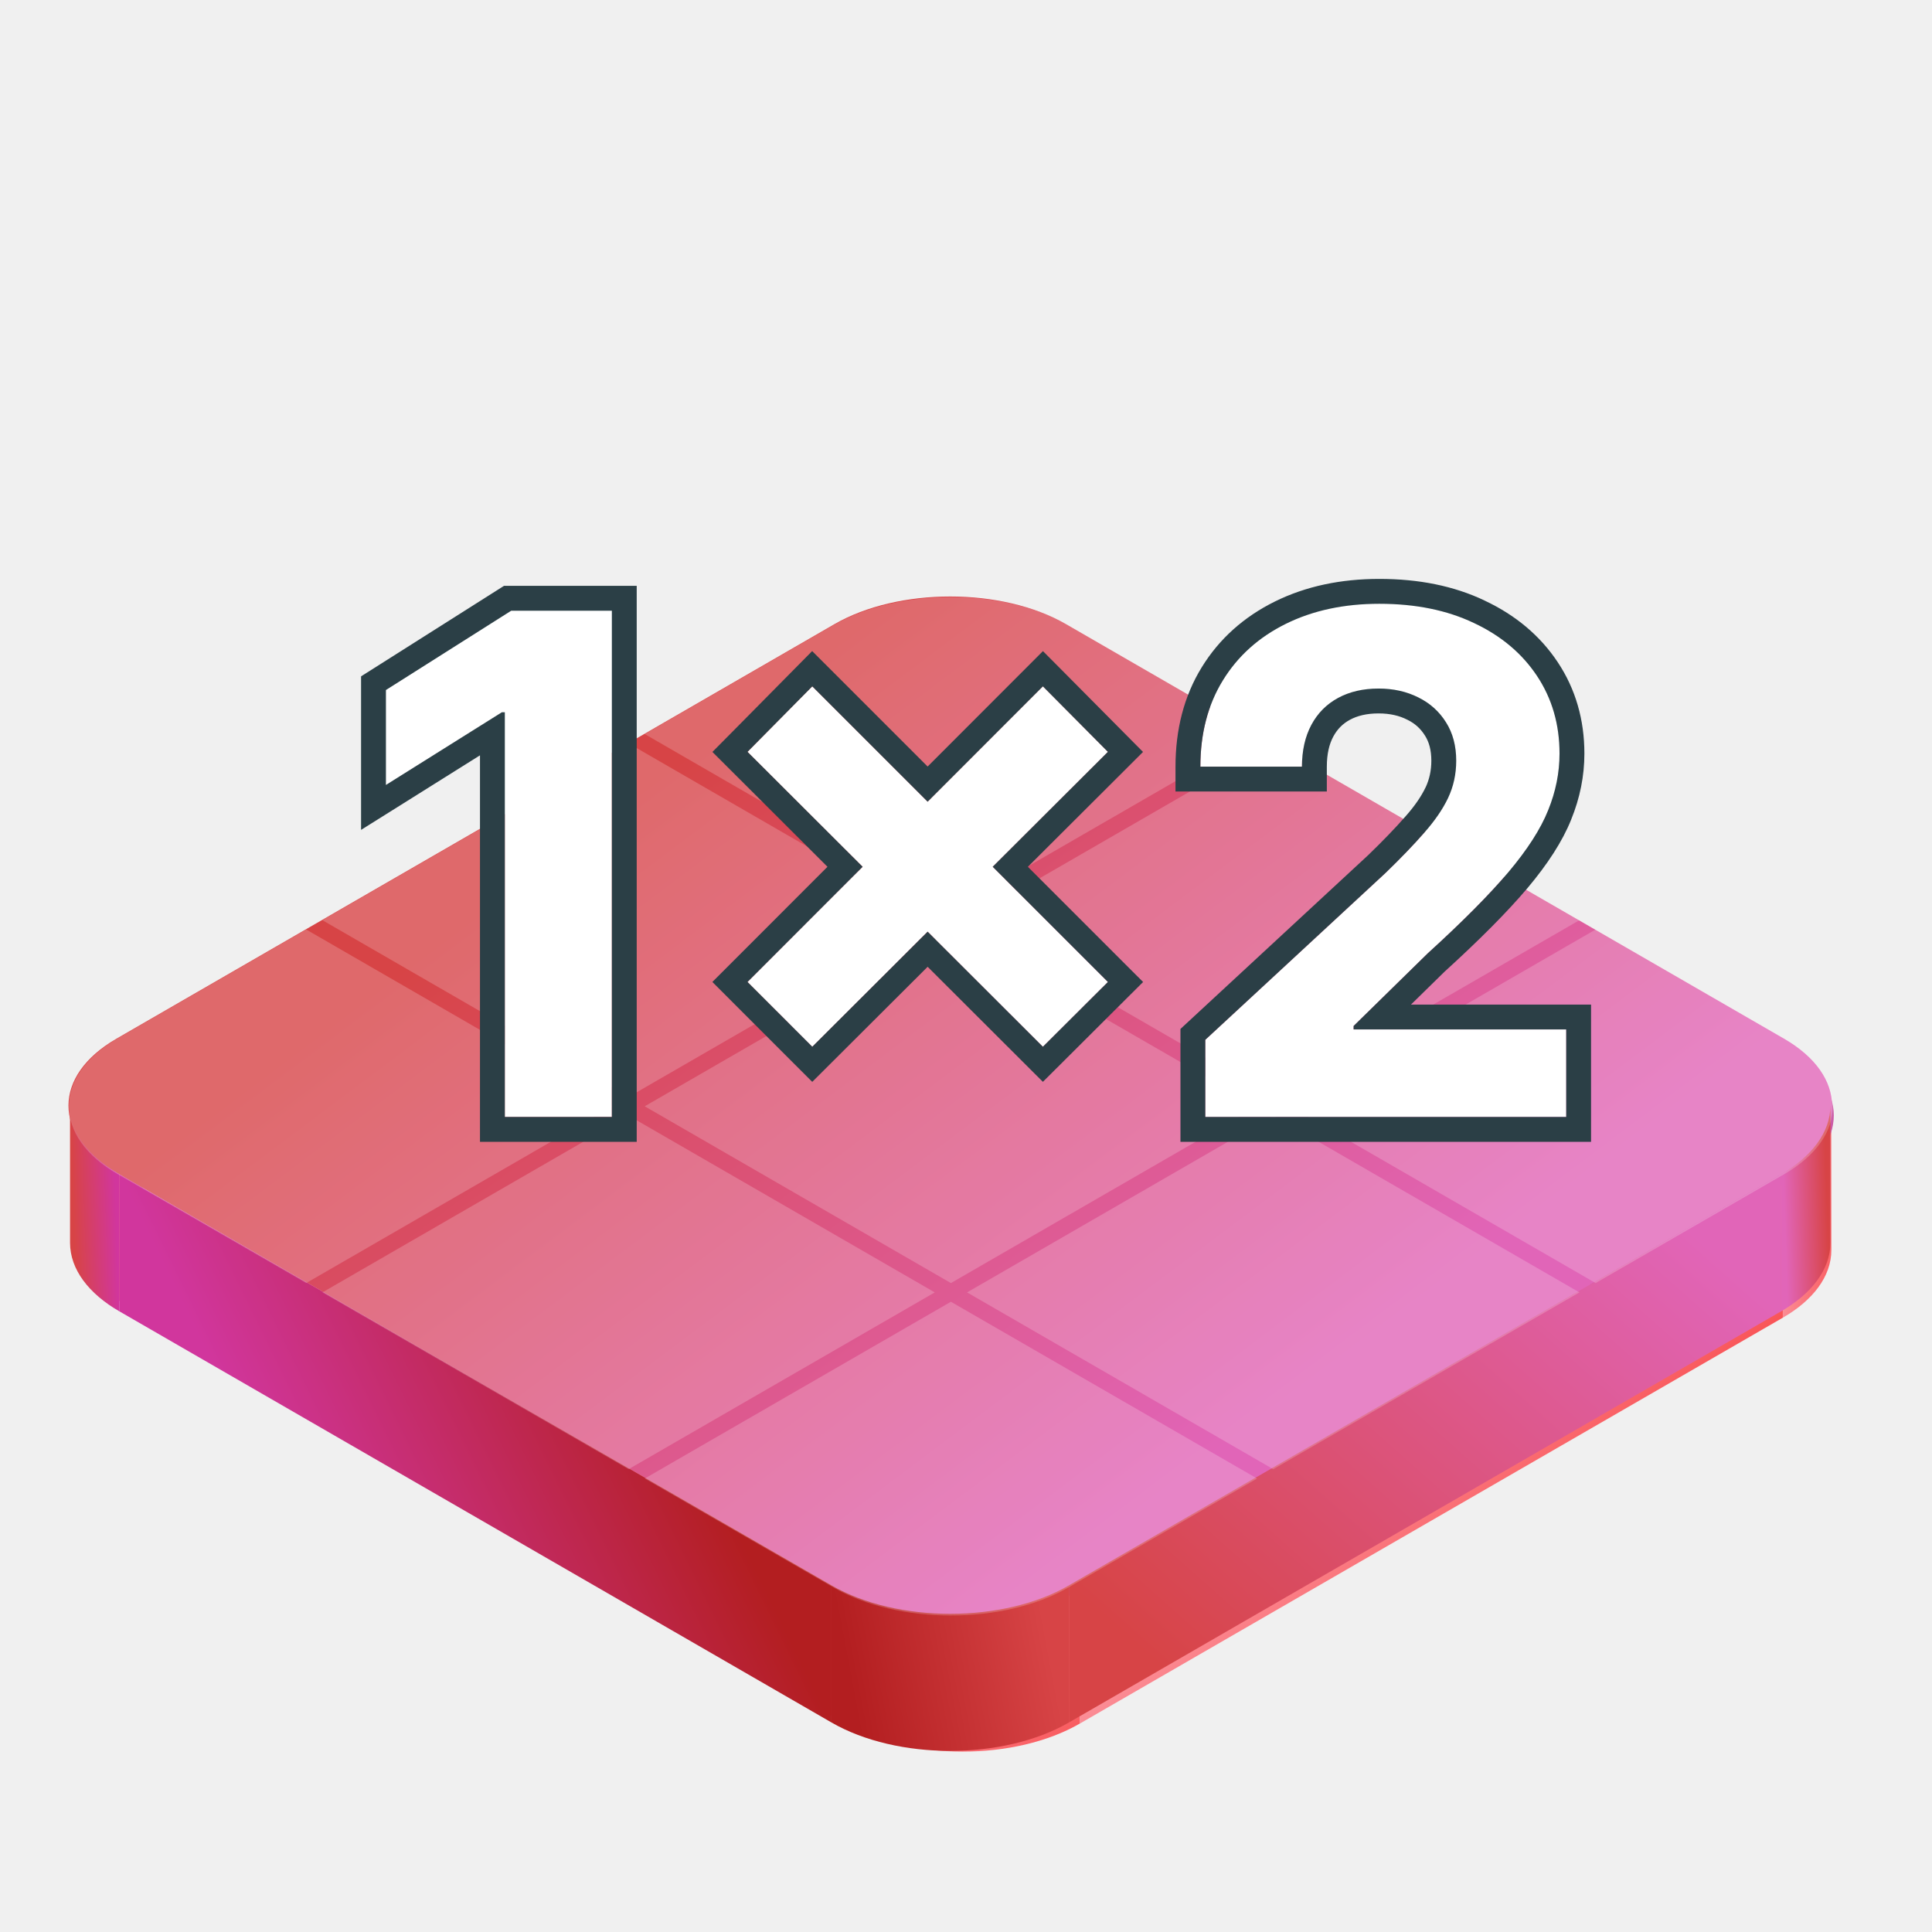
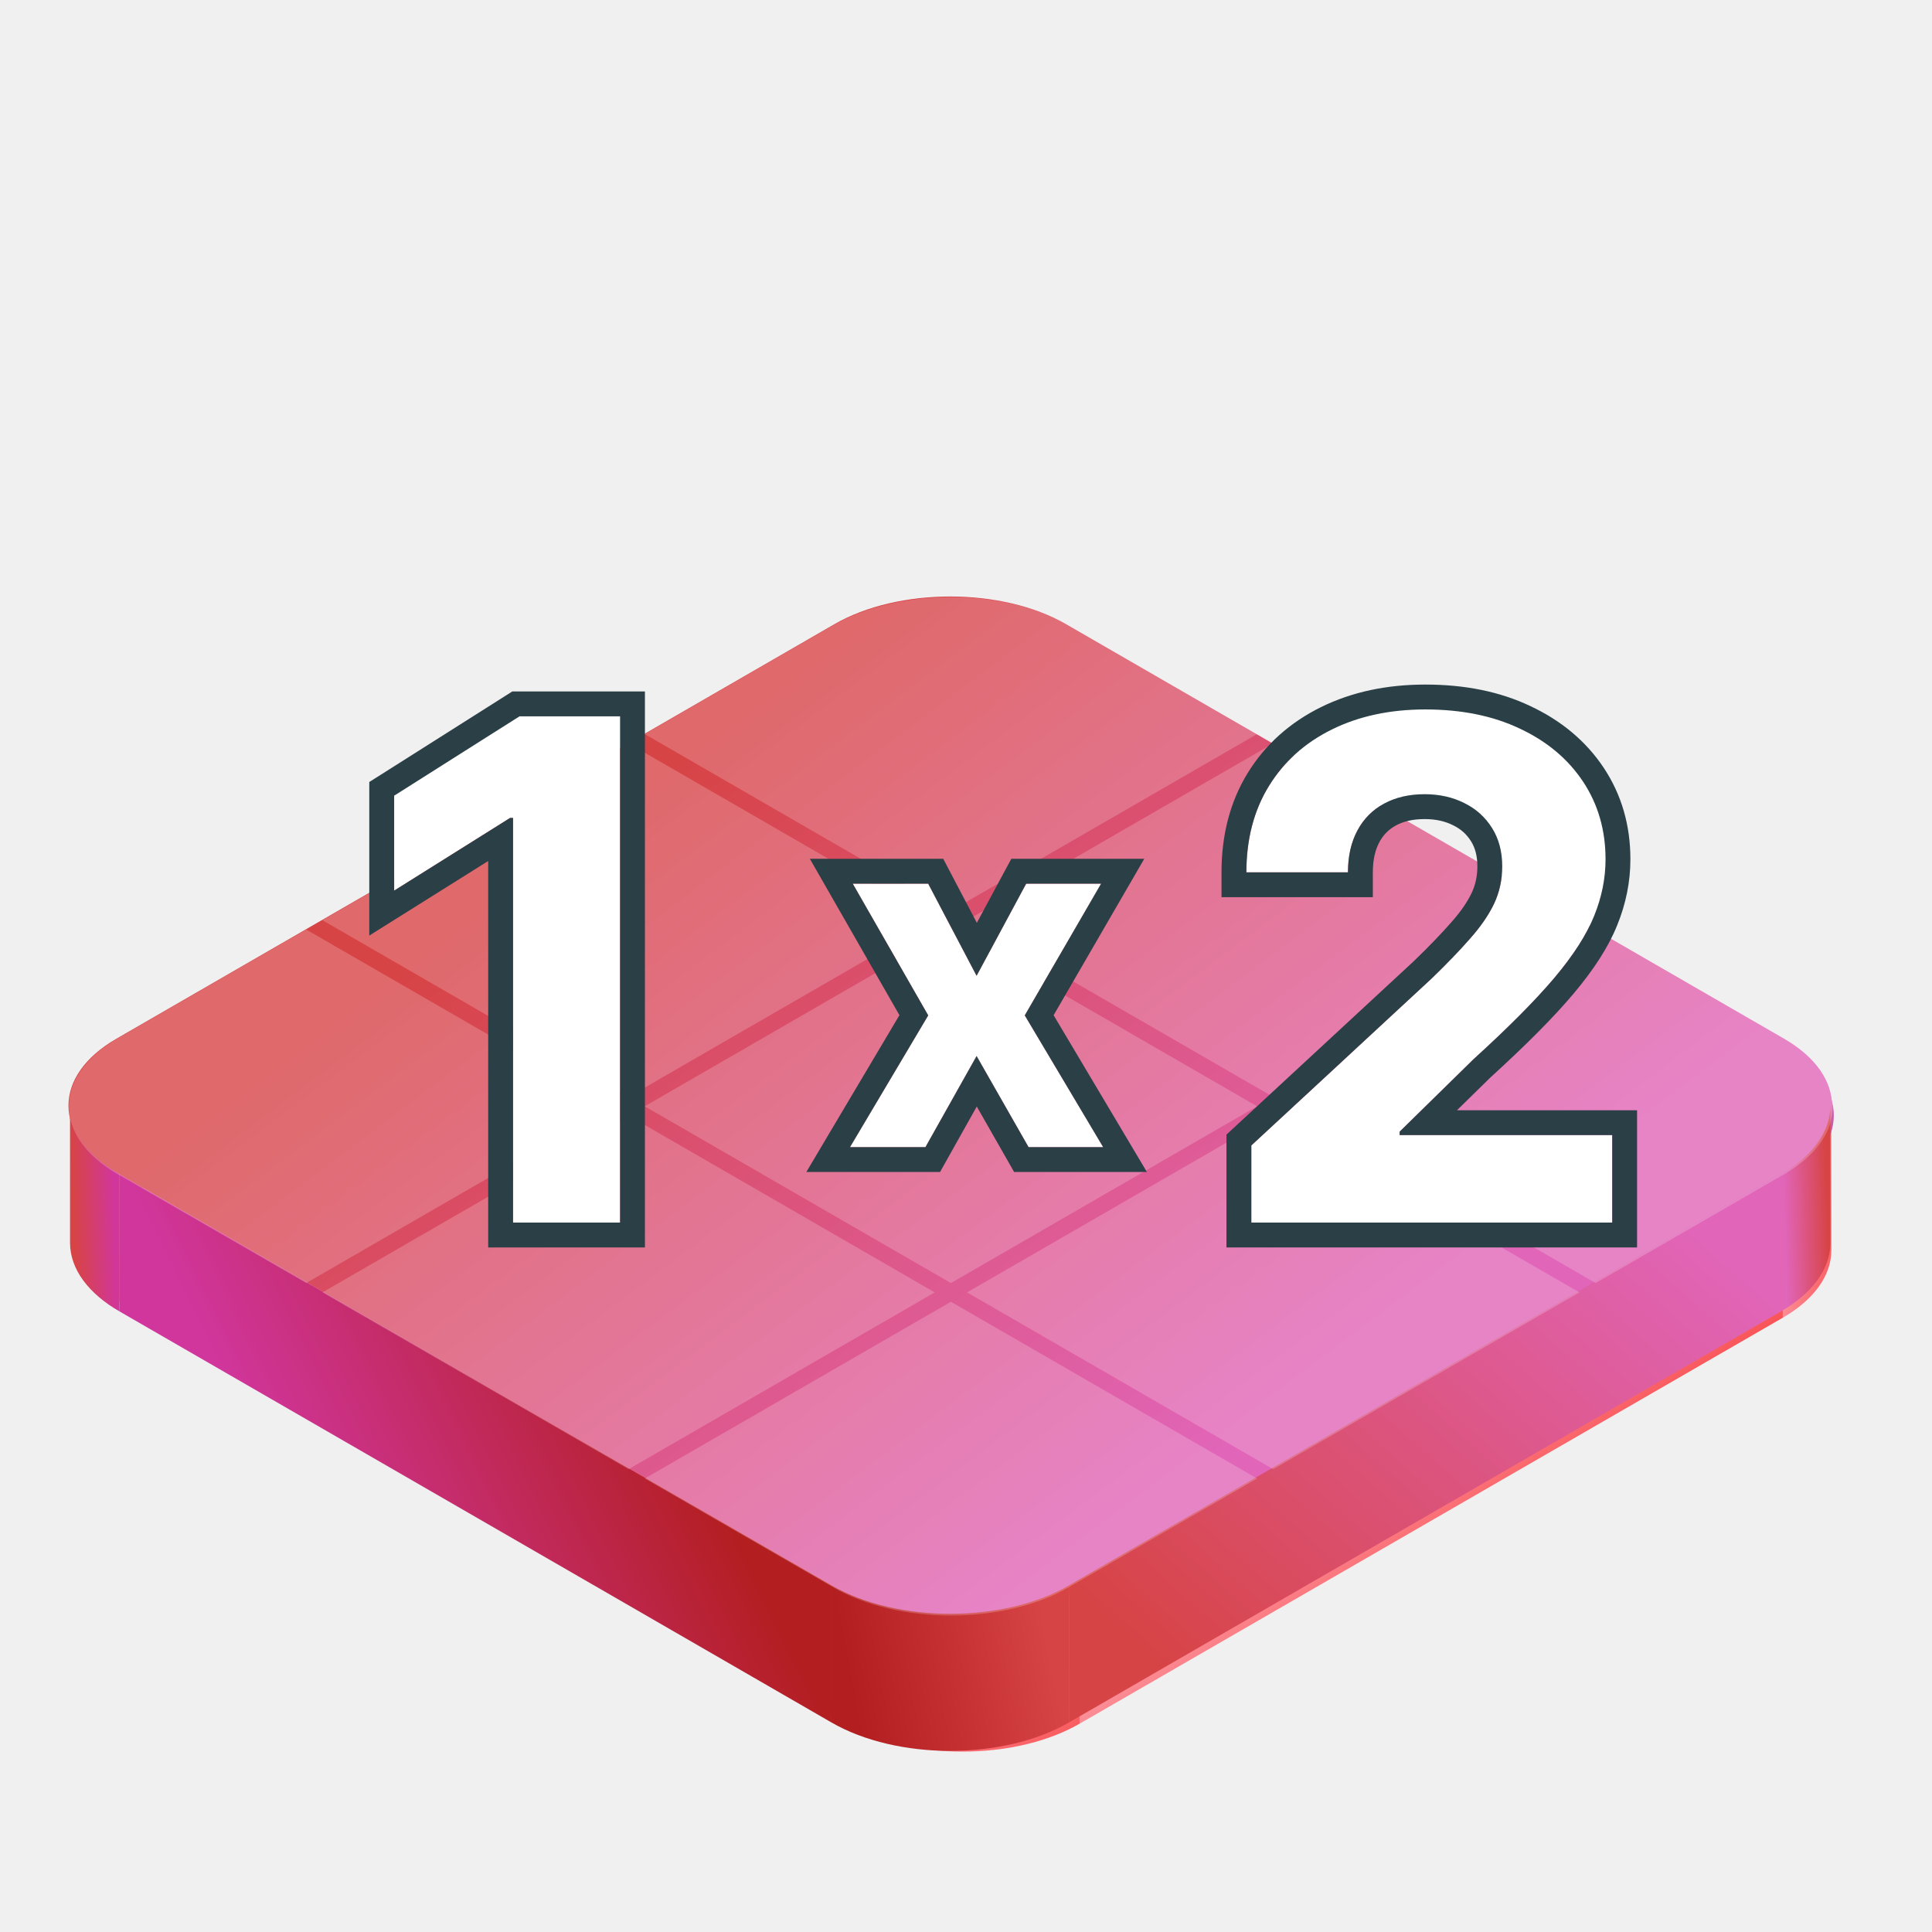
<svg xmlns="http://www.w3.org/2000/svg" width="64" height="64" viewBox="0 0 64 64" fill="none">
-   <rect width="35.855" height="35.855" rx="4.378" transform="matrix(0.866025 0.5 -0.866025 0.5 31.8887 19)" fill="url(#paint0_linear_2122_5524)" />
-   <rect width="26.891" height="4.482" transform="matrix(0.866025 0.5 0 1 4.71875 39.1685)" fill="url(#paint1_linear_2122_5524)" />
-   <rect width="26.891" height="4.482" transform="matrix(0.866025 -0.5 0 1 35.7695 52.6143)" fill="url(#paint2_linear_2122_5524)" />
-   <path d="M3.111 36.928C3.111 37.803 3.726 38.595 4.719 39.168V43.65C3.726 43.077 3.111 42.285 3.111 41.409V36.928Z" fill="url(#paint3_linear_2122_5524)" />
-   <path d="M28.006 52.614C30.149 53.852 33.625 53.852 35.769 52.614V57.096C33.625 58.334 30.149 58.334 28.006 57.096V52.614Z" fill="url(#paint4_linear_2122_5524)" />
-   <path d="M60.666 36.928C60.666 37.803 60.052 38.595 59.059 39.168V43.65C60.052 43.077 60.666 42.285 60.666 41.409V36.928Z" fill="url(#paint5_linear_2122_5524)" />
  <g clip-path="url(#clip0_2122_5524)">
-     <rect width="35.899" height="35.899" rx="4.442" transform="matrix(0.866025 0.5 -0.866025 0.5 31.9102 19)" fill="url(#paint6_linear_2122_5524)" />
-     <rect width="11.559" height="11.559" transform="matrix(0.866025 0.5 -0.866025 0.5 31.9102 19)" fill="black" fill-opacity="0.1" />
-     <rect width="11.559" height="11.559" transform="matrix(0.866025 0.5 -0.866025 0.5 21.3711 25.085)" fill="black" fill-opacity="0.1" />
-     <rect width="11.559" height="11.559" transform="matrix(0.866025 0.5 -0.866025 0.5 21.3711 37.2549)" fill="black" fill-opacity="0.1" />
-     <rect width="11.559" height="11.559" transform="matrix(0.866025 0.5 -0.866025 0.5 42.4492 25.085)" fill="black" fill-opacity="0.1" />
-     <rect width="11.559" height="11.559" transform="matrix(0.866025 0.5 -0.866025 0.5 42.4492 37.2549)" fill="black" fill-opacity="0.1" />
-     <rect width="11.559" height="11.559" transform="matrix(0.866025 0.5 -0.866025 0.5 52.9883 31.1699)" fill="black" fill-opacity="0.1" />
-     <rect width="11.559" height="11.559" transform="matrix(0.866025 0.5 -0.866025 0.5 10.832 31.1699)" fill="black" fill-opacity="0.1" />
-     <rect width="11.559" height="11.559" transform="matrix(0.866025 0.5 -0.866025 0.5 31.9102 43.3398)" fill="black" fill-opacity="0.1" />
-     <rect width="11.559" height="11.559" transform="matrix(0.866025 0.5 -0.866025 0.5 31.9102 31.1699)" fill="black" fill-opacity="0.1" />
+     <rect width="35.855" height="35.855" rx="4.378" transform="matrix(0.866025 0.5 -0.866025 0.5 31.8887 19)" fill="url(#paint0_linear_2122_5524)" />
+     <rect width="26.891" height="4.482" transform="matrix(0.866025 0.5 0 1 4.71875 39.1685)" fill="url(#paint1_linear_2122_5524)" />
+     <rect width="26.891" height="4.482" transform="matrix(0.866025 -0.5 0 1 35.7695 52.6143)" fill="url(#paint2_linear_2122_5524)" />
+     <path d="M3.111 36.928C3.111 37.803 3.726 38.595 4.719 39.168V43.65C3.726 43.077 3.111 42.285 3.111 41.409V36.928Z" fill="url(#paint3_linear_2122_5524)" />
+     <path d="M28.006 52.614C30.149 53.852 33.625 53.852 35.769 52.614V57.096C33.625 58.334 30.149 58.334 28.006 57.096V52.614Z" fill="url(#paint4_linear_2122_5524)" />
+     <path d="M60.666 36.928C60.666 37.803 60.052 38.595 59.059 39.168V43.65C60.052 43.077 60.666 42.285 60.666 41.409V36.928Z" fill="url(#paint5_linear_2122_5524)" />
+     <g clip-path="url(#clip1_2122_5524)">
+       <rect width="35.899" height="35.899" rx="4.442" transform="matrix(0.866025 0.5 -0.866025 0.5 31.9102 19)" fill="url(#paint6_linear_2122_5524)" />
+       <rect width="11.559" height="11.559" transform="matrix(0.866025 0.5 -0.866025 0.5 31.9102 19)" fill="black" fill-opacity="0.1" />
+       <rect width="11.559" height="11.559" transform="matrix(0.866025 0.5 -0.866025 0.5 21.3711 25.085)" fill="black" fill-opacity="0.1" />
+       <rect width="11.559" height="11.559" transform="matrix(0.866025 0.5 -0.866025 0.5 21.3711 37.2549)" fill="black" fill-opacity="0.1" />
+       <rect width="11.559" height="11.559" transform="matrix(0.866025 0.5 -0.866025 0.5 42.4492 25.085)" fill="black" fill-opacity="0.1" />
+       <rect width="11.559" height="11.559" transform="matrix(0.866025 0.5 -0.866025 0.5 42.4492 37.2549)" fill="black" fill-opacity="0.1" />
+       <rect width="11.559" height="11.559" transform="matrix(0.866025 0.5 -0.866025 0.5 52.9883 31.1699)" fill="black" fill-opacity="0.1" />
+       <rect width="11.559" height="11.559" transform="matrix(0.866025 0.5 -0.866025 0.5 10.832 31.1699)" fill="black" fill-opacity="0.1" />
+       <rect width="11.559" height="11.559" transform="matrix(0.866025 0.5 -0.866025 0.5 31.9102 43.3398)" fill="black" fill-opacity="0.1" />
+       <rect width="11.559" height="11.559" transform="matrix(0.866025 0.5 -0.866025 0.5 31.9102 31.1699)" fill="black" fill-opacity="0.1" />
+     </g>
+     <rect width="36.328" height="36.328" rx="4.436" transform="matrix(0.866025 0.5 -0.866025 0.5 31.4785 18.4607)" fill="url(#paint7_linear_2122_5524)" />
+     <rect width="27.246" height="4.541" transform="matrix(0.866025 0.5 0 1 3.94922 38.8958)" fill="url(#paint8_linear_2122_5524)" />
+     <rect width="27.246" height="4.541" transform="matrix(0.866025 -0.5 0 1 35.4102 52.5186)" fill="url(#paint9_linear_2122_5524)" />
+     <path d="M2.32 36.625C2.32 37.512 2.943 38.314 3.949 38.895V43.437C2.943 42.855 2.32 42.053 2.32 41.166V36.625Z" fill="url(#paint10_linear_2122_5524)" />
+     <path d="M27.545 52.519C29.717 53.773 33.238 53.773 35.41 52.519V57.06C33.238 58.314 29.717 58.314 27.545 57.06V52.519Z" fill="url(#paint11_linear_2122_5524)" />
+     <path d="M60.635 36.625C60.635 37.512 60.012 38.314 59.006 38.895V43.437C60.012 42.855 60.635 42.053 60.635 41.166V36.625Z" fill="url(#paint12_linear_2122_5524)" />
+     <g clip-path="url(#clip2_2122_5524)">
+       <rect width="11.712" height="11.712" transform="matrix(0.866025 0.5 -0.866025 0.5 31.5 18.4607)" fill="white" fill-opacity="0.2" />
+       <rect width="11.712" height="11.712" transform="matrix(0.866025 0.5 -0.866025 0.5 20.8223 24.626)" fill="white" fill-opacity="0.2" />
+       <rect width="11.712" height="11.712" transform="matrix(0.866025 0.5 -0.866025 0.5 20.8223 36.9565)" fill="white" fill-opacity="0.2" />
+       <rect width="11.712" height="11.712" transform="matrix(0.866025 0.5 -0.866025 0.5 42.1777 24.626)" fill="white" fill-opacity="0.2" />
+       <rect width="11.712" height="11.712" transform="matrix(0.866025 0.5 -0.866025 0.5 42.1777 36.9565)" fill="white" fill-opacity="0.2" />
+       <rect width="11.712" height="11.712" transform="matrix(0.866025 0.5 -0.866025 0.5 52.8574 30.7913)" fill="white" fill-opacity="0.2" />
+       <rect width="11.712" height="11.712" transform="matrix(0.866025 0.5 -0.866025 0.5 10.1426 30.7913)" fill="white" fill-opacity="0.2" />
+       <rect width="11.712" height="11.712" transform="matrix(0.866025 0.5 -0.866025 0.5 31.5 43.1221)" fill="white" fill-opacity="0.2" />
+       <rect width="11.712" height="11.712" transform="matrix(0.866025 0.5 -0.866025 0.5 31.5 30.7913)" fill="white" fill-opacity="0.2" />
+     </g>
  </g>
-   <rect width="36.328" height="36.328" rx="4.436" transform="matrix(0.866025 0.5 -0.866025 0.5 31.4785 18.4607)" fill="url(#paint7_linear_2122_5524)" />
-   <rect width="27.246" height="4.541" transform="matrix(0.866025 0.5 0 1 3.94922 38.8958)" fill="url(#paint8_linear_2122_5524)" />
-   <rect width="27.246" height="4.541" transform="matrix(0.866025 -0.5 0 1 35.4102 52.5186)" fill="url(#paint9_linear_2122_5524)" />
-   <path d="M2.32 36.625C2.32 37.512 2.943 38.314 3.949 38.895V43.437C2.943 42.855 2.32 42.053 2.32 41.166V36.625Z" fill="url(#paint10_linear_2122_5524)" />
-   <path d="M27.545 52.519C29.717 53.773 33.238 53.773 35.41 52.519V57.06C33.238 58.314 29.717 58.314 27.545 57.06V52.519Z" fill="url(#paint11_linear_2122_5524)" />
-   <path d="M60.635 36.625C60.635 37.512 60.012 38.314 59.006 38.895V43.437C60.012 42.855 60.635 42.053 60.635 41.166V36.625Z" fill="url(#paint12_linear_2122_5524)" />
-   <g clip-path="url(#clip1_2122_5524)">
-     <rect width="11.712" height="11.712" transform="matrix(0.866025 0.5 -0.866025 0.5 31.5 18.4607)" fill="white" fill-opacity="0.2" />
-     <rect width="11.712" height="11.712" transform="matrix(0.866025 0.5 -0.866025 0.5 20.8223 24.626)" fill="white" fill-opacity="0.2" />
-     <rect width="11.712" height="11.712" transform="matrix(0.866025 0.5 -0.866025 0.5 20.8223 36.9565)" fill="white" fill-opacity="0.2" />
-     <rect width="11.712" height="11.712" transform="matrix(0.866025 0.5 -0.866025 0.5 42.1777 24.626)" fill="white" fill-opacity="0.2" />
-     <rect width="11.712" height="11.712" transform="matrix(0.866025 0.5 -0.866025 0.5 42.1777 36.9565)" fill="white" fill-opacity="0.2" />
-     <rect width="11.712" height="11.712" transform="matrix(0.866025 0.5 -0.866025 0.5 52.8574 30.7913)" fill="white" fill-opacity="0.2" />
-     <rect width="11.712" height="11.712" transform="matrix(0.866025 0.5 -0.866025 0.5 10.1426 30.7913)" fill="white" fill-opacity="0.2" />
-     <rect width="11.712" height="11.712" transform="matrix(0.866025 0.5 -0.866025 0.5 31.5 43.1221)" fill="white" fill-opacity="0.2" />
-     <rect width="11.712" height="11.712" transform="matrix(0.866025 0.5 -0.866025 0.5 31.5 30.7913)" fill="white" fill-opacity="0.2" />
-   </g>
-   <mask id="path-33-outside-1_2122_5524" maskUnits="userSpaceOnUse" x="11" y="19" width="42" height="19" fill="black">
-     <rect fill="white" x="11" y="19" width="42" height="19" />
-     <path d="M20.269 20.23V37H16.723V23.595H16.625L12.784 26.003V22.858L16.936 20.23H20.269ZM34.547 34.675L24.762 24.906L26.908 22.736L36.701 32.529L34.547 34.675ZM26.908 34.675L24.762 32.529L34.547 22.736L36.701 24.906L26.908 34.675ZM39.927 37V34.445L45.897 28.918C46.404 28.427 46.83 27.985 47.174 27.591C47.523 27.198 47.788 26.814 47.968 26.437C48.149 26.055 48.239 25.642 48.239 25.2C48.239 24.709 48.127 24.286 47.903 23.931C47.679 23.571 47.373 23.295 46.986 23.104C46.598 22.908 46.159 22.809 45.667 22.809C45.154 22.809 44.707 22.913 44.325 23.12C43.942 23.328 43.648 23.625 43.44 24.013C43.233 24.401 43.129 24.862 43.129 25.397H39.764C39.764 24.3 40.012 23.347 40.509 22.539C41.005 21.731 41.702 21.106 42.597 20.664C43.492 20.222 44.524 20.001 45.692 20.001C46.893 20.001 47.938 20.214 48.828 20.639C49.724 21.06 50.419 21.644 50.916 22.392C51.413 23.14 51.661 23.997 51.661 24.963C51.661 25.596 51.536 26.221 51.285 26.838C51.039 27.455 50.6 28.14 49.966 28.893C49.333 29.641 48.441 30.539 47.289 31.587L44.84 33.987V34.101H51.883V37H39.927Z" />
+   <mask id="path-33-outside-1_2122_5524" maskUnits="userSpaceOnUse" x="11.354" y="22.5" width="11" height="19" fill="black">
+     <rect fill="white" x="11.354" y="22.5" width="11" height="19" />
+     <path d="M20.541 23.73V40.5H16.995V27.095H16.897L13.057 29.503V26.358L17.208 23.73H20.541Z" />
  </mask>
-   <path d="M20.269 20.23V37H16.723V23.595H16.625L12.784 26.003V22.858L16.936 20.23H20.269ZM34.547 34.675L24.762 24.906L26.908 22.736L36.701 32.529L34.547 34.675ZM26.908 34.675L24.762 32.529L34.547 22.736L36.701 24.906L26.908 34.675ZM39.927 37V34.445L45.897 28.918C46.404 28.427 46.83 27.985 47.174 27.591C47.523 27.198 47.788 26.814 47.968 26.437C48.149 26.055 48.239 25.642 48.239 25.2C48.239 24.709 48.127 24.286 47.903 23.931C47.679 23.571 47.373 23.295 46.986 23.104C46.598 22.908 46.159 22.809 45.667 22.809C45.154 22.809 44.707 22.913 44.325 23.12C43.942 23.328 43.648 23.625 43.44 24.013C43.233 24.401 43.129 24.862 43.129 25.397H39.764C39.764 24.3 40.012 23.347 40.509 22.539C41.005 21.731 41.702 21.106 42.597 20.664C43.492 20.222 44.524 20.001 45.692 20.001C46.893 20.001 47.938 20.214 48.828 20.639C49.724 21.06 50.419 21.644 50.916 22.392C51.413 23.14 51.661 23.997 51.661 24.963C51.661 25.596 51.536 26.221 51.285 26.838C51.039 27.455 50.6 28.14 49.966 28.893C49.333 29.641 48.441 30.539 47.289 31.587L44.84 33.987V34.101H51.883V37H39.927Z" fill="white" />
-   <path d="M20.269 20.23H21.092V19.406H20.269V20.23ZM20.269 37V37.824H21.092V37H20.269ZM16.723 37H15.9V37.824H16.723V37ZM16.723 23.595H17.547V22.772H16.723V23.595ZM16.625 23.595V22.772H16.388L16.188 22.898L16.625 23.595ZM12.784 26.003H11.961V27.491L13.222 26.701L12.784 26.003ZM12.784 22.858L12.344 22.163L11.961 22.405V22.858H12.784ZM16.936 20.23V19.406H16.697L16.495 19.534L16.936 20.23ZM20.269 20.23H19.445V37H20.269H21.092V20.23H20.269ZM20.269 37V36.176H16.723V37V37.824H20.269V37ZM16.723 37H17.547V23.595H16.723H15.9V37H16.723ZM16.723 23.595V22.772H16.625V23.595V24.419H16.723V23.595ZM16.625 23.595L16.188 22.898L12.347 25.305L12.784 26.003L13.222 26.701L17.062 24.293L16.625 23.595ZM12.784 26.003H13.608V22.858H12.784H11.961V26.003H12.784ZM12.784 22.858L13.225 23.554L17.377 20.926L16.936 20.23L16.495 19.534L12.344 22.163L12.784 22.858ZM16.936 20.23V21.053H20.269V20.23V19.406H16.936V20.23ZM34.547 34.675L33.966 35.257L34.547 35.837L35.129 35.258L34.547 34.675ZM24.762 24.906L24.177 24.327L23.6 24.909L24.18 25.488L24.762 24.906ZM26.908 22.736L27.49 22.153L26.904 21.568L26.322 22.157L26.908 22.736ZM36.701 32.529L37.282 33.112L37.867 32.53L37.283 31.947L36.701 32.529ZM26.908 34.675L26.325 35.257L26.907 35.838L27.489 35.258L26.908 34.675ZM24.762 32.529L24.18 31.947L23.598 32.529L24.18 33.111L24.762 32.529ZM34.547 22.736L35.132 22.155L34.549 21.569L33.965 22.154L34.547 22.736ZM36.701 24.906L37.283 25.489L37.864 24.909L37.286 24.326L36.701 24.906ZM34.547 34.675L35.129 34.092L25.344 24.323L24.762 24.906L24.18 25.488L33.966 35.257L34.547 34.675ZM24.762 24.906L25.348 25.485L27.493 23.315L26.908 22.736L26.322 22.157L24.177 24.327L24.762 24.906ZM26.908 22.736L26.325 23.318L36.119 33.111L36.701 32.529L37.283 31.947L27.49 22.153L26.908 22.736ZM36.701 32.529L36.12 31.946L33.966 34.091L34.547 34.675L35.129 35.258L37.282 33.112L36.701 32.529ZM26.908 34.675L27.49 34.092L25.345 31.947L24.762 32.529L24.18 33.111L26.325 35.257L26.908 34.675ZM24.762 32.529L25.345 33.111L35.13 23.318L34.547 22.736L33.965 22.154L24.18 31.947L24.762 32.529ZM34.547 22.736L33.963 23.316L36.117 25.486L36.701 24.906L37.286 24.326L35.132 22.155L34.547 22.736ZM36.701 24.906L36.119 24.323L26.326 34.091L26.908 34.675L27.489 35.258L37.283 25.489L36.701 24.906ZM39.927 37H39.104V37.824H39.927V37ZM39.927 34.445L39.368 33.841L39.104 34.085V34.445H39.927ZM45.897 28.918L46.456 29.522L46.463 29.516L46.469 29.51L45.897 28.918ZM47.174 27.591L46.559 27.044L46.554 27.049L47.174 27.591ZM47.968 26.437L48.711 26.792L48.713 26.788L47.968 26.437ZM47.903 23.931L47.203 24.366L47.206 24.37L47.903 23.931ZM46.986 23.104L46.613 23.839L46.622 23.843L46.986 23.104ZM43.44 24.013L44.166 24.402L44.166 24.402L43.44 24.013ZM43.129 25.397V26.22H43.953V25.397H43.129ZM39.764 25.397H38.94V26.22H39.764V25.397ZM40.509 22.539L41.21 22.97L41.21 22.97L40.509 22.539ZM42.597 20.664L42.232 19.926L42.232 19.926L42.597 20.664ZM48.828 20.639L48.473 21.382L48.478 21.385L48.828 20.639ZM50.916 22.392L50.23 22.847L50.23 22.847L50.916 22.392ZM51.285 26.838L50.522 26.528L50.52 26.533L51.285 26.838ZM49.966 28.893L50.595 29.425L50.597 29.423L49.966 28.893ZM47.289 31.587L46.734 30.978L46.723 30.988L46.712 30.999L47.289 31.587ZM44.84 33.987L44.264 33.398L44.017 33.641V33.987H44.84ZM44.84 34.101H44.017V34.925H44.84V34.101ZM51.883 34.101H52.706V33.278H51.883V34.101ZM51.883 37V37.824H52.706V37H51.883ZM39.927 37H40.751V34.445H39.927H39.104V37H39.927ZM39.927 34.445L40.487 35.05L46.456 29.522L45.897 28.918L45.337 28.314L39.368 33.841L39.927 34.445ZM45.897 28.918L46.469 29.51C46.988 29.008 47.431 28.549 47.794 28.134L47.174 27.591L46.554 27.049C46.23 27.42 45.821 27.846 45.324 28.326L45.897 28.918ZM47.174 27.591L47.79 28.139C48.178 27.702 48.491 27.254 48.711 26.792L47.968 26.437L47.225 26.081C47.086 26.373 46.869 26.695 46.559 27.044L47.174 27.591ZM47.968 26.437L48.713 26.788C48.948 26.291 49.062 25.758 49.062 25.2H48.239H47.415C47.415 25.527 47.349 25.819 47.224 26.086L47.968 26.437ZM48.239 25.2H49.062C49.062 24.581 48.92 23.999 48.599 23.492L47.903 23.931L47.206 24.37C47.334 24.573 47.415 24.837 47.415 25.2H48.239ZM47.903 23.931L48.602 23.497C48.296 23.003 47.873 22.623 47.35 22.366L46.986 23.104L46.622 23.843C46.874 23.967 47.062 24.139 47.203 24.366L47.903 23.931ZM46.986 23.104L47.358 22.37C46.841 22.107 46.271 21.986 45.667 21.986V22.809V23.633C46.046 23.633 46.355 23.708 46.613 23.839L46.986 23.104ZM45.667 22.809V21.986C45.042 21.986 44.454 22.113 43.932 22.397L44.325 23.12L44.717 23.844C44.959 23.713 45.267 23.633 45.667 23.633V22.809ZM44.325 23.12L43.932 22.397C43.406 22.682 42.997 23.097 42.714 23.624L43.44 24.013L44.166 24.402C44.299 24.154 44.478 23.974 44.717 23.844L44.325 23.12ZM43.44 24.013L42.714 23.624C42.43 24.155 42.306 24.756 42.306 25.397H43.129H43.953C43.953 24.968 44.035 24.646 44.166 24.402L43.44 24.013ZM43.129 25.397V24.573H39.764V25.397V26.22H43.129V25.397ZM39.764 25.397H40.587C40.587 24.428 40.805 23.629 41.21 22.97L40.509 22.539L39.807 22.108C39.219 23.065 38.94 24.172 38.94 25.397H39.764ZM40.509 22.539L41.21 22.97C41.621 22.302 42.197 21.78 42.961 21.402L42.597 20.664L42.232 19.926C41.206 20.433 40.389 21.161 39.807 22.108L40.509 22.539ZM42.597 20.664L42.961 21.402C43.726 21.025 44.629 20.824 45.692 20.824V20.001V19.177C44.419 19.177 43.258 19.419 42.232 19.926L42.597 20.664ZM45.692 20.001V20.824C46.796 20.824 47.715 21.02 48.473 21.382L48.828 20.639L49.184 19.896C48.161 19.407 46.99 19.177 45.692 19.177V20.001ZM48.828 20.639L48.478 21.385C49.251 21.748 49.825 22.238 50.23 22.847L50.916 22.392L51.602 21.936C51.014 21.05 50.196 20.372 49.178 19.894L48.828 20.639ZM50.916 22.392L50.23 22.847C50.63 23.45 50.838 24.146 50.838 24.963H51.661H52.485C52.485 23.848 52.196 22.829 51.602 21.936L50.916 22.392ZM51.661 24.963H50.838C50.838 25.484 50.735 26.004 50.522 26.528L51.285 26.838L52.047 27.149C52.337 26.438 52.485 25.708 52.485 24.963H51.661ZM51.285 26.838L50.52 26.533C50.318 27.039 49.937 27.648 49.336 28.363L49.966 28.893L50.597 29.423C51.262 28.632 51.76 27.871 52.05 27.143L51.285 26.838ZM49.966 28.893L49.338 28.361C48.737 29.071 47.873 29.942 46.734 30.978L47.289 31.587L47.843 32.197C49.008 31.137 49.929 30.212 50.595 29.425L49.966 28.893ZM47.289 31.587L46.712 30.999L44.264 33.398L44.84 33.987L45.417 34.575L47.865 32.176L47.289 31.587ZM44.84 33.987H44.017V34.101H44.84H45.664V33.987H44.84ZM44.84 34.101V34.925H51.883V34.101V33.278H44.84V34.101ZM51.883 34.101H51.059V37H51.883H52.706V34.101H51.883ZM51.883 37V36.176H39.927V37V37.824H51.883V37Z" fill="#2B3F46" mask="url(#path-33-outside-1_2122_5524)" />
+   <path d="M20.541 23.73V40.5H16.995V27.095H16.897L13.057 29.503V26.358L17.208 23.73H20.541Z" fill="white" />
+   <path d="M20.541 23.73H21.364V22.906H20.541V23.73ZM20.541 40.5V41.324H21.364V40.5H20.541ZM16.995 40.5H16.172V41.324H16.995V40.5ZM16.995 27.095H17.819V26.272H16.995V27.095ZM16.897 27.095V26.272H16.66L16.46 26.398L16.897 27.095ZM13.057 29.503H12.233V30.991L13.494 30.201L13.057 29.503ZM13.057 26.358L12.616 25.663L12.233 25.905V26.358H13.057ZM17.208 23.73V22.906H16.969L16.768 23.034L17.208 23.73ZM20.541 23.73H19.717V40.5H20.541H21.364V23.73H20.541ZM20.541 40.5V39.676H16.995V40.5V41.324H20.541V40.5ZM16.995 40.5H17.819V27.095H16.995H16.172V40.5H16.995ZM16.995 27.095V26.272H16.897V27.095V27.919H16.995V27.095ZM16.897 27.095L16.46 26.398L12.619 28.805L13.057 29.503L13.494 30.201L17.334 27.793L16.897 27.095ZM13.057 29.503H13.88V26.358H13.057H12.233V29.503H13.057ZM13.057 26.358L13.497 27.054L17.649 24.426L17.208 23.73L16.768 23.034L12.616 25.663L13.057 26.358ZM17.208 23.73V24.553H20.541V23.73V22.906H17.208V23.73Z" fill="#2B3F46" mask="url(#path-33-outside-1_2122_5524)" />
+   <mask id="path-35-outside-2_2122_5524" maskUnits="userSpaceOnUse" x="26.354" y="28" width="12" height="11" fill="black">
+     <rect fill="white" x="26.354" y="28" width="12" height="11" />
+     <path d="M30.748 29.273L32.351 32.324L33.993 29.273H36.476L33.947 33.636L36.544 38H34.072L32.351 34.983L30.657 38H28.157L30.748 33.636L28.248 29.273H30.748Z" />
+   </mask>
+   <path d="M30.748 29.273L32.351 32.324L33.993 29.273H36.476L33.947 33.636L36.544 38H34.072L32.351 34.983L30.657 38H28.157L30.748 33.636L28.248 29.273H30.748Z" fill="white" />
+   <path d="M30.748 29.273L31.477 28.89L31.246 28.449H30.748V29.273ZM32.351 32.324L31.622 32.707L32.342 34.078L33.076 32.714L32.351 32.324ZM33.993 29.273V28.449H33.501L33.267 28.883L33.993 29.273ZM36.476 29.273L37.188 29.686L37.905 28.449H36.476V29.273ZM33.947 33.636L33.235 33.224L32.992 33.642L33.24 34.057L33.947 33.636ZM36.544 38V38.824H37.992L37.252 37.579L36.544 38ZM34.072 38L33.357 38.408L33.594 38.824H34.072V38ZM32.351 34.983L33.066 34.575L32.345 33.311L31.633 34.58L32.351 34.983ZM30.657 38V38.824H31.14L31.376 38.403L30.657 38ZM28.157 38L27.449 37.58L26.711 38.824H28.157V38ZM30.748 33.636L31.456 34.057L31.702 33.644L31.463 33.227L30.748 33.636ZM28.248 29.273V28.449H26.828L27.534 29.682L28.248 29.273ZM30.748 29.273L30.019 29.656L31.622 32.707L32.351 32.324L33.08 31.941L31.477 28.89L30.748 29.273ZM32.351 32.324L33.076 32.714L34.718 29.663L33.993 29.273L33.267 28.883L31.625 31.934L32.351 32.324ZM33.993 29.273V30.096H36.476V29.273V28.449H33.993V29.273ZM36.476 29.273L35.763 28.86L33.235 33.224L33.947 33.636L34.66 34.049L37.188 29.686L36.476 29.273ZM33.947 33.636L33.24 34.057L35.836 38.421L36.544 38L37.252 37.579L34.655 33.215L33.947 33.636ZM36.544 38V37.176H34.072V38V38.824H36.544V38ZM34.072 38L34.788 37.592L33.066 34.575L32.351 34.983L31.635 35.391L33.357 38.408L34.072 38ZM32.351 34.983L31.633 34.58L29.939 37.597L30.657 38L31.376 38.403L33.069 35.386L32.351 34.983ZM30.657 38V37.176H28.157V38V38.824H30.657V38ZM28.157 38L28.866 38.42L31.456 34.057L30.748 33.636L30.04 33.216L27.449 37.58L28.157 38ZM30.748 33.636L31.463 33.227L28.963 28.863L28.248 29.273L27.534 29.682L30.034 34.046L30.748 33.636ZM28.248 29.273V30.096H30.748V29.273V28.449H28.248V29.273Z" fill="#2B3F46" mask="url(#path-35-outside-2_2122_5524)" />
+   <mask id="path-37-outside-3_2122_5524" maskUnits="userSpaceOnUse" x="40.353" y="22.5" width="14" height="19" fill="black">
+     <rect fill="white" x="40.353" y="22.5" width="14" height="19" />
+     <path d="M41.452 40.5V37.945L47.421 32.418C47.929 31.927 48.355 31.485 48.699 31.091C49.048 30.698 49.313 30.314 49.493 29.937C49.673 29.555 49.763 29.142 49.763 28.7C49.763 28.209 49.651 27.786 49.427 27.431C49.203 27.071 48.898 26.795 48.51 26.604C48.123 26.408 47.683 26.309 47.192 26.309C46.679 26.309 46.231 26.413 45.849 26.62C45.467 26.828 45.172 27.125 44.965 27.513C44.757 27.901 44.653 28.362 44.653 28.897H41.288C41.288 27.8 41.536 26.847 42.033 26.039C42.53 25.231 43.226 24.606 44.121 24.164C45.016 23.722 46.048 23.501 47.216 23.501C48.417 23.501 49.463 23.714 50.353 24.139C51.248 24.56 51.944 25.144 52.441 25.892C52.937 26.64 53.186 27.497 53.186 28.463C53.186 29.096 53.06 29.721 52.809 30.338C52.563 30.955 52.124 31.64 51.491 32.393C50.858 33.141 49.965 34.039 48.813 35.087L46.365 37.487V37.601H53.407V40.5H41.452Z" />
+   </mask>
+   <path d="M41.452 40.5V37.945L47.421 32.418C47.929 31.927 48.355 31.485 48.699 31.091C49.048 30.698 49.313 30.314 49.493 29.937C49.673 29.555 49.763 29.142 49.763 28.7C49.763 28.209 49.651 27.786 49.427 27.431C49.203 27.071 48.898 26.795 48.51 26.604C48.123 26.408 47.683 26.309 47.192 26.309C46.679 26.309 46.231 26.413 45.849 26.62C45.467 26.828 45.172 27.125 44.965 27.513C44.757 27.901 44.653 28.362 44.653 28.897H41.288C41.288 27.8 41.536 26.847 42.033 26.039C42.53 25.231 43.226 24.606 44.121 24.164C45.016 23.722 46.048 23.501 47.216 23.501C48.417 23.501 49.463 23.714 50.353 24.139C51.248 24.56 51.944 25.144 52.441 25.892C52.937 26.64 53.186 27.497 53.186 28.463C53.186 29.096 53.06 29.721 52.809 30.338C52.563 30.955 52.124 31.64 51.491 32.393C50.858 33.141 49.965 34.039 48.813 35.087L46.365 37.487V37.601H53.407V40.5H41.452Z" fill="white" />
+   <path d="M41.452 40.5H40.628V41.324H41.452V40.5ZM41.452 37.945L40.892 37.341L40.628 37.585V37.945H41.452ZM47.421 32.418L47.981 33.022L47.987 33.016L47.994 33.01L47.421 32.418ZM48.699 31.091L48.083 30.544L48.079 30.549L48.699 31.091ZM49.493 29.937L50.236 30.292L50.238 30.288L49.493 29.937ZM49.427 27.431L48.728 27.866L48.731 27.87L49.427 27.431ZM48.51 26.604L48.138 27.339L48.146 27.343L48.51 26.604ZM45.849 26.62L45.456 25.897L45.456 25.897L45.849 26.62ZM44.653 28.897V29.72H45.477V28.897H44.653ZM41.288 28.897H40.464V29.72H41.288V28.897ZM44.121 24.164L43.756 23.426L43.756 23.426L44.121 24.164ZM50.353 24.139L49.997 24.882L50.003 24.885L50.353 24.139ZM52.441 25.892L53.127 25.436L53.127 25.436L52.441 25.892ZM52.809 30.338L52.046 30.028L52.044 30.033L52.809 30.338ZM51.491 32.393L52.119 32.925L52.121 32.923L51.491 32.393ZM48.813 35.087L48.259 34.478L48.248 34.489L48.237 34.499L48.813 35.087ZM46.365 37.487L45.788 36.898L45.541 37.141V37.487H46.365ZM46.365 37.601H45.541V38.425H46.365V37.601ZM53.407 37.601H54.23V36.778H53.407V37.601ZM53.407 40.5V41.324H54.23V40.5H53.407ZM41.452 40.5H42.275V37.945H41.452H40.628V40.5H41.452ZM41.452 37.945L42.011 38.55L47.981 33.022L47.421 32.418L46.862 31.814L40.892 37.341L41.452 37.945ZM47.421 32.418L47.994 33.01C48.513 32.508 48.955 32.049 49.318 31.634L48.699 31.091L48.079 30.549C47.754 30.92 47.345 31.346 46.848 31.826L47.421 32.418ZM48.699 31.091L49.314 31.639C49.702 31.202 50.015 30.754 50.236 30.292L49.493 29.937L48.75 29.581C48.61 29.873 48.394 30.195 48.083 30.544L48.699 31.091ZM49.493 29.937L50.238 30.288C50.472 29.791 50.587 29.258 50.587 28.7H49.763H48.94C48.94 29.027 48.874 29.319 48.748 29.586L49.493 29.937ZM49.763 28.7H50.587C50.587 28.081 50.444 27.499 50.124 26.992L49.427 27.431L48.731 27.87C48.858 28.073 48.94 28.337 48.94 28.7H49.763ZM49.427 27.431L50.127 26.997C49.82 26.503 49.397 26.123 48.874 25.866L48.51 26.604L48.146 27.343C48.398 27.467 48.587 27.639 48.728 27.866L49.427 27.431ZM48.51 26.604L48.883 25.87C48.365 25.607 47.795 25.486 47.192 25.486V26.309V27.133C47.571 27.133 47.88 27.208 48.138 27.339L48.51 26.604ZM47.192 26.309V25.486C46.566 25.486 45.979 25.613 45.456 25.897L45.849 26.62L46.242 27.344C46.483 27.213 46.791 27.133 47.192 27.133V26.309ZM45.849 26.62L45.456 25.897C44.931 26.182 44.521 26.597 44.238 27.124L44.965 27.513L45.691 27.902C45.823 27.654 46.003 27.474 46.242 27.344L45.849 26.62ZM44.965 27.513L44.238 27.124C43.955 27.655 43.83 28.256 43.83 28.897H44.653H45.477C45.477 28.468 45.56 28.146 45.691 27.902L44.965 27.513ZM44.653 28.897V28.073H41.288V28.897V29.72H44.653V28.897ZM41.288 28.897H42.111C42.111 27.928 42.329 27.129 42.735 26.47L42.033 26.039L41.331 25.608C40.743 26.565 40.464 27.672 40.464 28.897H41.288ZM42.033 26.039L42.735 26.47C43.146 25.802 43.722 25.28 44.486 24.902L44.121 24.164L43.756 23.426C42.73 23.933 41.914 24.661 41.331 25.608L42.033 26.039ZM44.121 24.164L44.486 24.902C45.25 24.525 46.153 24.324 47.216 24.324V23.501V22.677C45.943 22.677 44.783 22.919 43.756 23.426L44.121 24.164ZM47.216 23.501V24.324C48.321 24.324 49.24 24.52 49.997 24.882L50.353 24.139L50.708 23.396C49.686 22.907 48.514 22.677 47.216 22.677V23.501ZM50.353 24.139L50.003 24.885C50.776 25.248 51.35 25.738 51.755 26.347L52.441 25.892L53.127 25.436C52.538 24.55 51.72 23.872 50.703 23.394L50.353 24.139ZM52.441 25.892L51.755 26.347C52.155 26.95 52.362 27.646 52.362 28.463H53.186H54.009C54.009 27.348 53.72 26.329 53.127 25.436L52.441 25.892ZM53.186 28.463H52.362C52.362 28.984 52.259 29.504 52.046 30.028L52.809 30.338L53.572 30.649C53.861 29.938 54.009 29.208 54.009 28.463H53.186ZM52.809 30.338L52.044 30.033C51.843 30.539 51.462 31.148 50.86 31.863L51.491 32.393L52.121 32.923C52.786 32.132 53.284 31.371 53.574 30.643L52.809 30.338ZM51.491 32.393L50.862 31.861C50.261 32.571 49.398 33.442 48.259 34.478L48.813 35.087L49.367 35.697C50.532 34.637 51.454 33.712 52.119 32.925L51.491 32.393ZM48.813 35.087L48.237 34.499L45.788 36.898L46.365 37.487L46.941 38.075L49.389 35.676L48.813 35.087ZM46.365 37.487H45.541V37.601H46.365H47.188V37.487H46.365ZM46.365 37.601V38.425H53.407V37.601V36.778H46.365V37.601ZM53.407 37.601H52.583V40.5H53.407H54.23V37.601H53.407ZM53.407 40.5V39.676H41.452V40.5V41.324H53.407V40.5Z" fill="#2B3F46" mask="url(#path-37-outside-3_2122_5524)" />
  <defs>
    <linearGradient id="paint0_linear_2122_5524" x1="35.841" y1="35.864" x2="-1.882" y2="2.084" gradientUnits="userSpaceOnUse">
      <stop stop-color="#FFD5EF" />
      <stop offset="1" stop-color="#EFBDFD" />
    </linearGradient>
    <linearGradient id="paint1_linear_2122_5524" x1="26.881" y1="4.483" x2="25.174" y2="-4.688" gradientUnits="userSpaceOnUse">
      <stop stop-color="#F95457" />
      <stop offset="1" stop-color="#FDBDCB" />
    </linearGradient>
    <linearGradient id="paint2_linear_2122_5524" x1="26.881" y1="4.483" x2="25.174" y2="-4.688" gradientUnits="userSpaceOnUse">
      <stop stop-color="#F95457" />
      <stop offset="1" stop-color="#FDBDCB" />
    </linearGradient>
    <linearGradient id="paint3_linear_2122_5524" x1="4.718" y1="43.652" x2="1.804" y2="43.028" gradientUnits="userSpaceOnUse">
      <stop stop-color="#F95457" />
      <stop offset="1" stop-color="#FDBDCB" />
    </linearGradient>
    <linearGradient id="paint4_linear_2122_5524" x1="35.766" y1="58.026" x2="30.214" y2="50.893" gradientUnits="userSpaceOnUse">
      <stop stop-color="#F95457" />
      <stop offset="1" stop-color="#FDBDCB" />
    </linearGradient>
    <linearGradient id="paint5_linear_2122_5524" x1="60.666" y1="43.652" x2="57.752" y2="43.028" gradientUnits="userSpaceOnUse">
      <stop stop-color="#F95457" />
      <stop offset="1" stop-color="#FDBDCB" />
    </linearGradient>
    <linearGradient id="paint6_linear_2122_5524" x1="-1.09962e-05" y1="-0.033" x2="30.641" y2="-4.053" gradientUnits="userSpaceOnUse">
      <stop stop-color="#D74446" />
      <stop offset="1" stop-color="#E165B8" />
    </linearGradient>
    <linearGradient id="paint7_linear_2122_5524" x1="-1.11276e-05" y1="-0.033" x2="31.007" y2="-4.101" gradientUnits="userSpaceOnUse">
      <stop stop-color="#D74446" />
      <stop offset="1" stop-color="#E165B8" />
    </linearGradient>
    <linearGradient id="paint8_linear_2122_5524" x1="-8.34573e-06" y1="-0.004" x2="14.606" y2="-11.501" gradientUnits="userSpaceOnUse">
      <stop stop-color="#D1369D" />
      <stop offset="1" stop-color="#B31E20" />
    </linearGradient>
    <linearGradient id="paint9_linear_2122_5524" x1="-8.34573e-06" y1="-0.004" x2="14.606" y2="-11.501" gradientUnits="userSpaceOnUse">
      <stop stop-color="#D74446" />
      <stop offset="1" stop-color="#E165B8" />
    </linearGradient>
    <linearGradient id="paint10_linear_2122_5524" x1="2.32" y1="36.619" x2="3.733" y2="36.574" gradientUnits="userSpaceOnUse">
      <stop stop-color="#D74446" />
      <stop offset="1" stop-color="#D1369D" />
    </linearGradient>
    <linearGradient id="paint11_linear_2122_5524" x1="27.545" y1="52.514" x2="34.14" y2="51.272" gradientUnits="userSpaceOnUse">
      <stop stop-color="#B31E20" />
      <stop offset="1" stop-color="#D74446" />
    </linearGradient>
    <linearGradient id="paint12_linear_2122_5524" x1="59.006" y1="36.619" x2="60.419" y2="36.574" gradientUnits="userSpaceOnUse">
      <stop stop-color="#E165B8" />
      <stop offset="1" stop-color="#D74446" />
    </linearGradient>
    <clipPath id="clip0_2122_5524">
+       <rect width="63" height="39.564" fill="white" transform="translate(0 18.4604)" />
+     </clipPath>
+     <clipPath id="clip1_2122_5524">
      <rect width="35.899" height="35.899" rx="4.442" transform="matrix(0.866025 0.5 -0.866025 0.5 31.9102 19)" fill="white" />
    </clipPath>
-     <clipPath id="clip1_2122_5524">
+     <clipPath id="clip2_2122_5524">
      <rect width="36.373" height="36.373" rx="4.5" transform="matrix(0.866025 0.5 -0.866025 0.5 31.5 18.4607)" fill="white" />
    </clipPath>
  </defs>
</svg>
